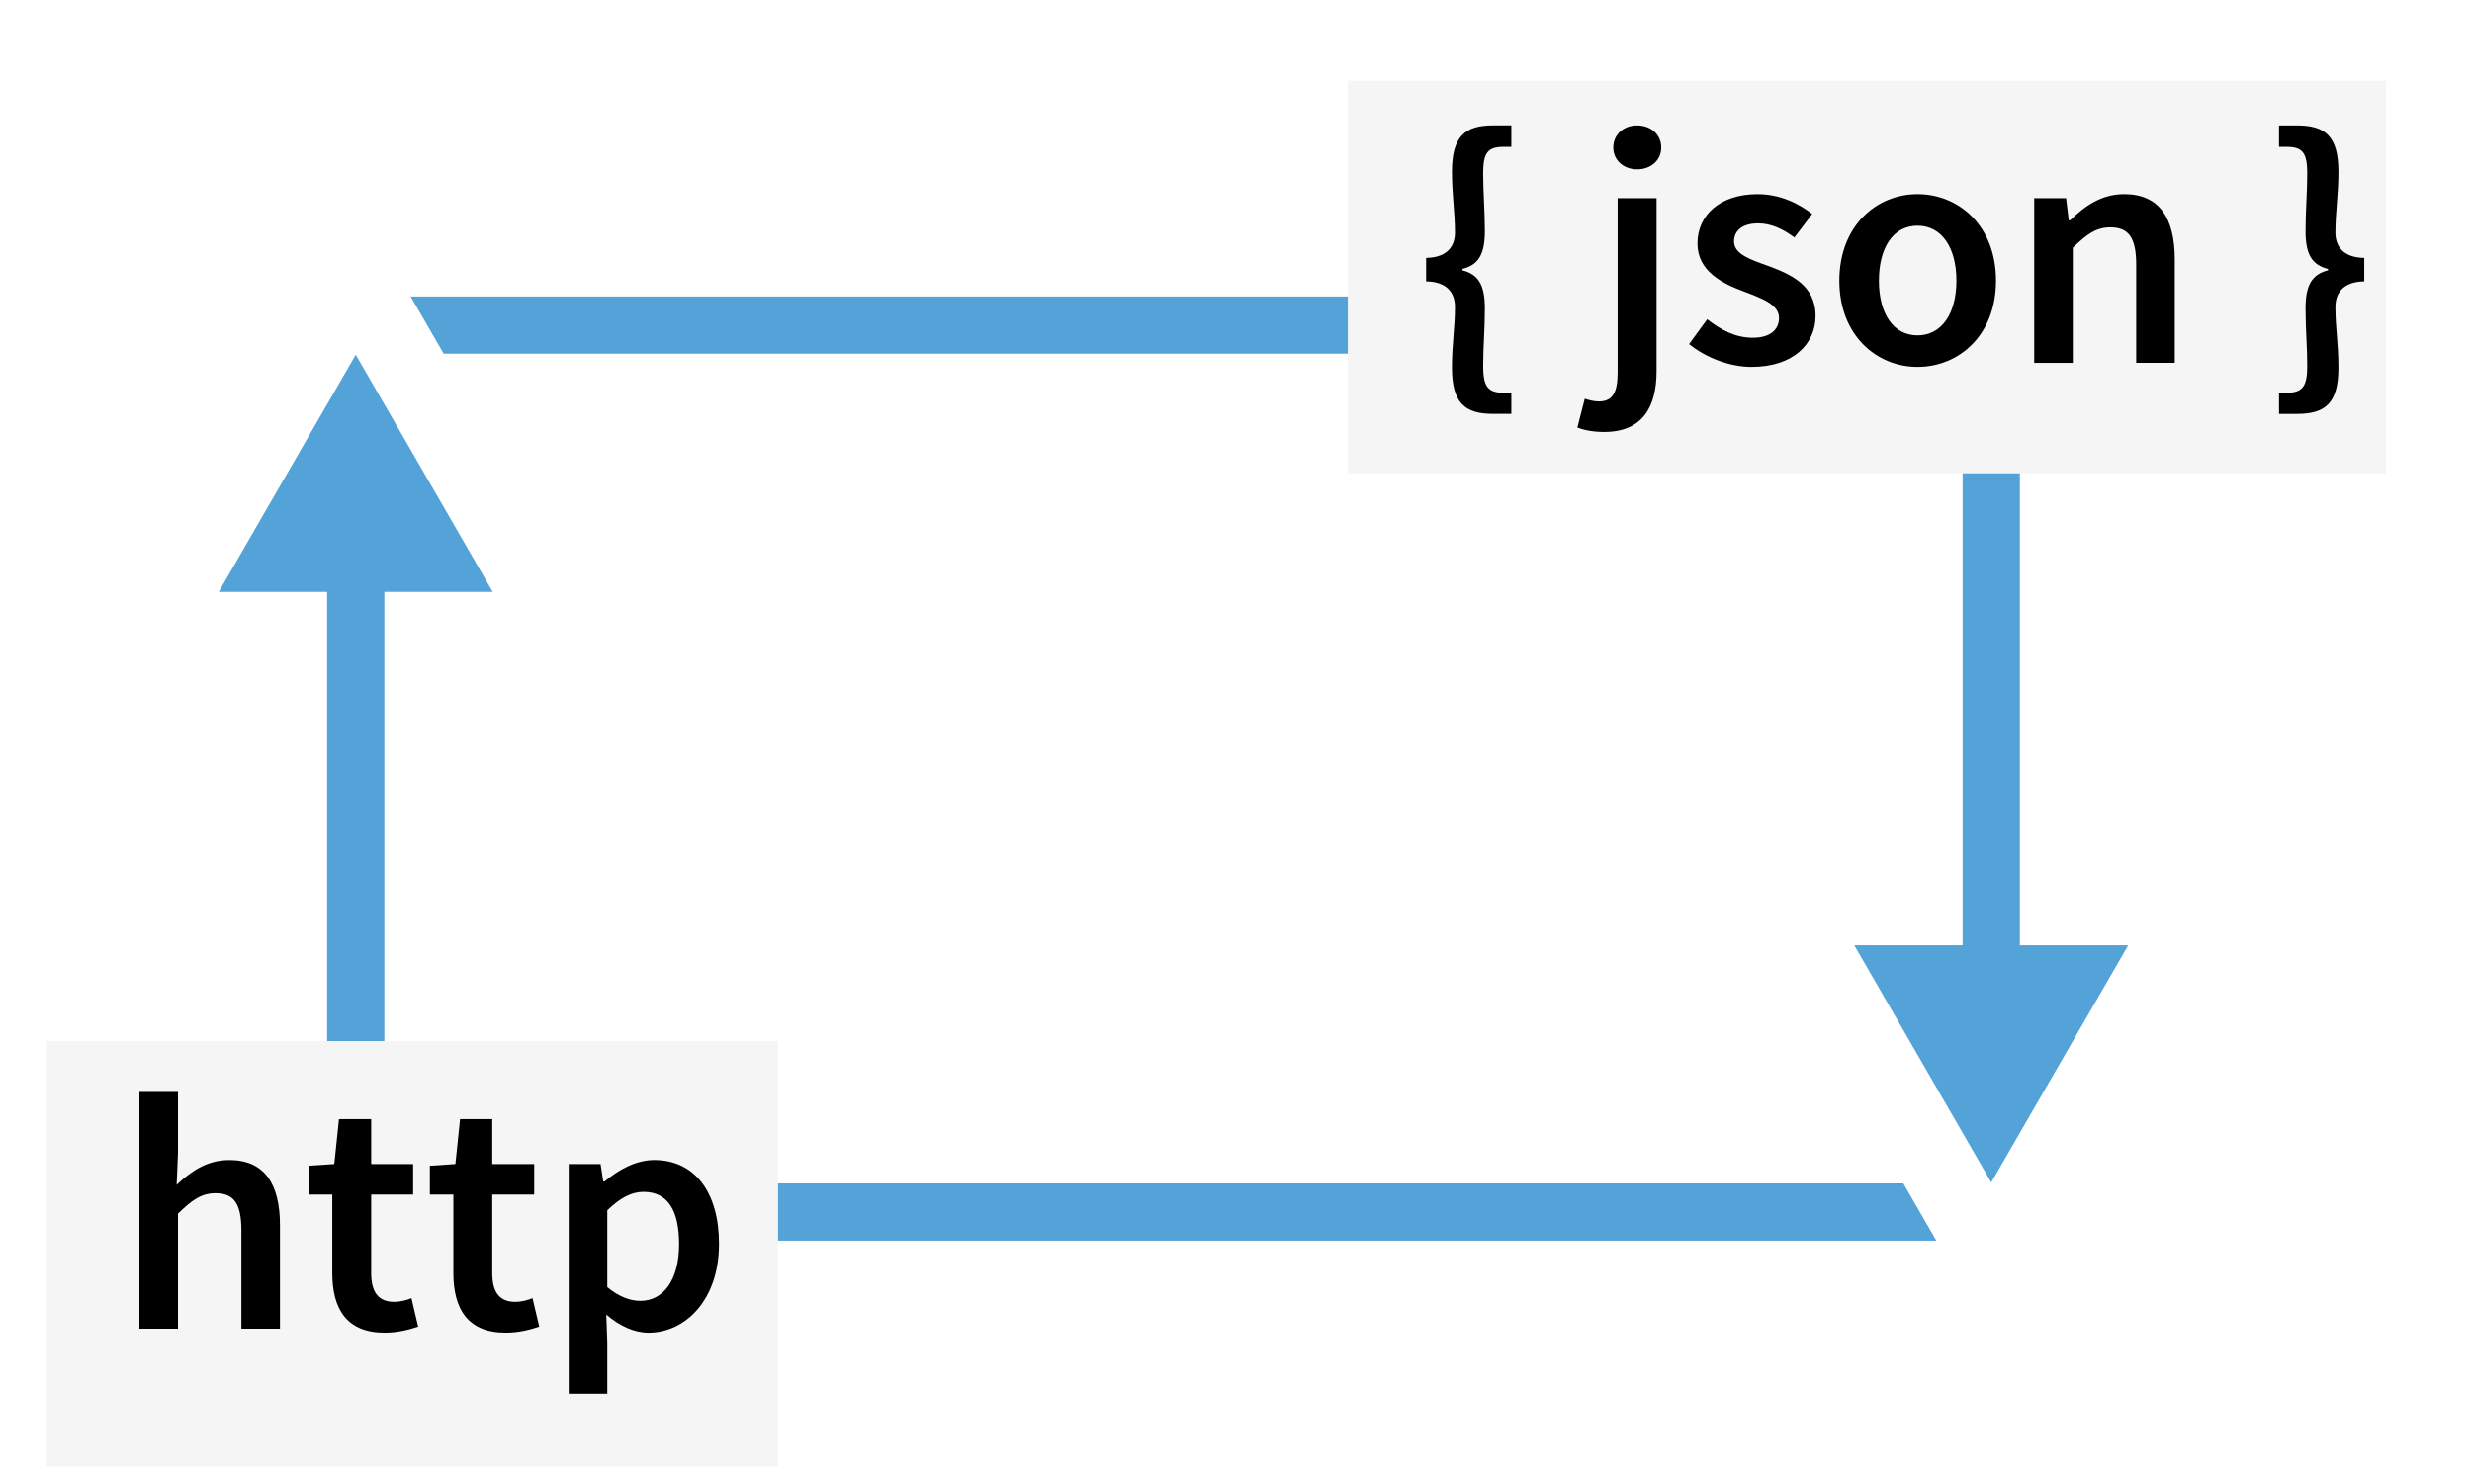
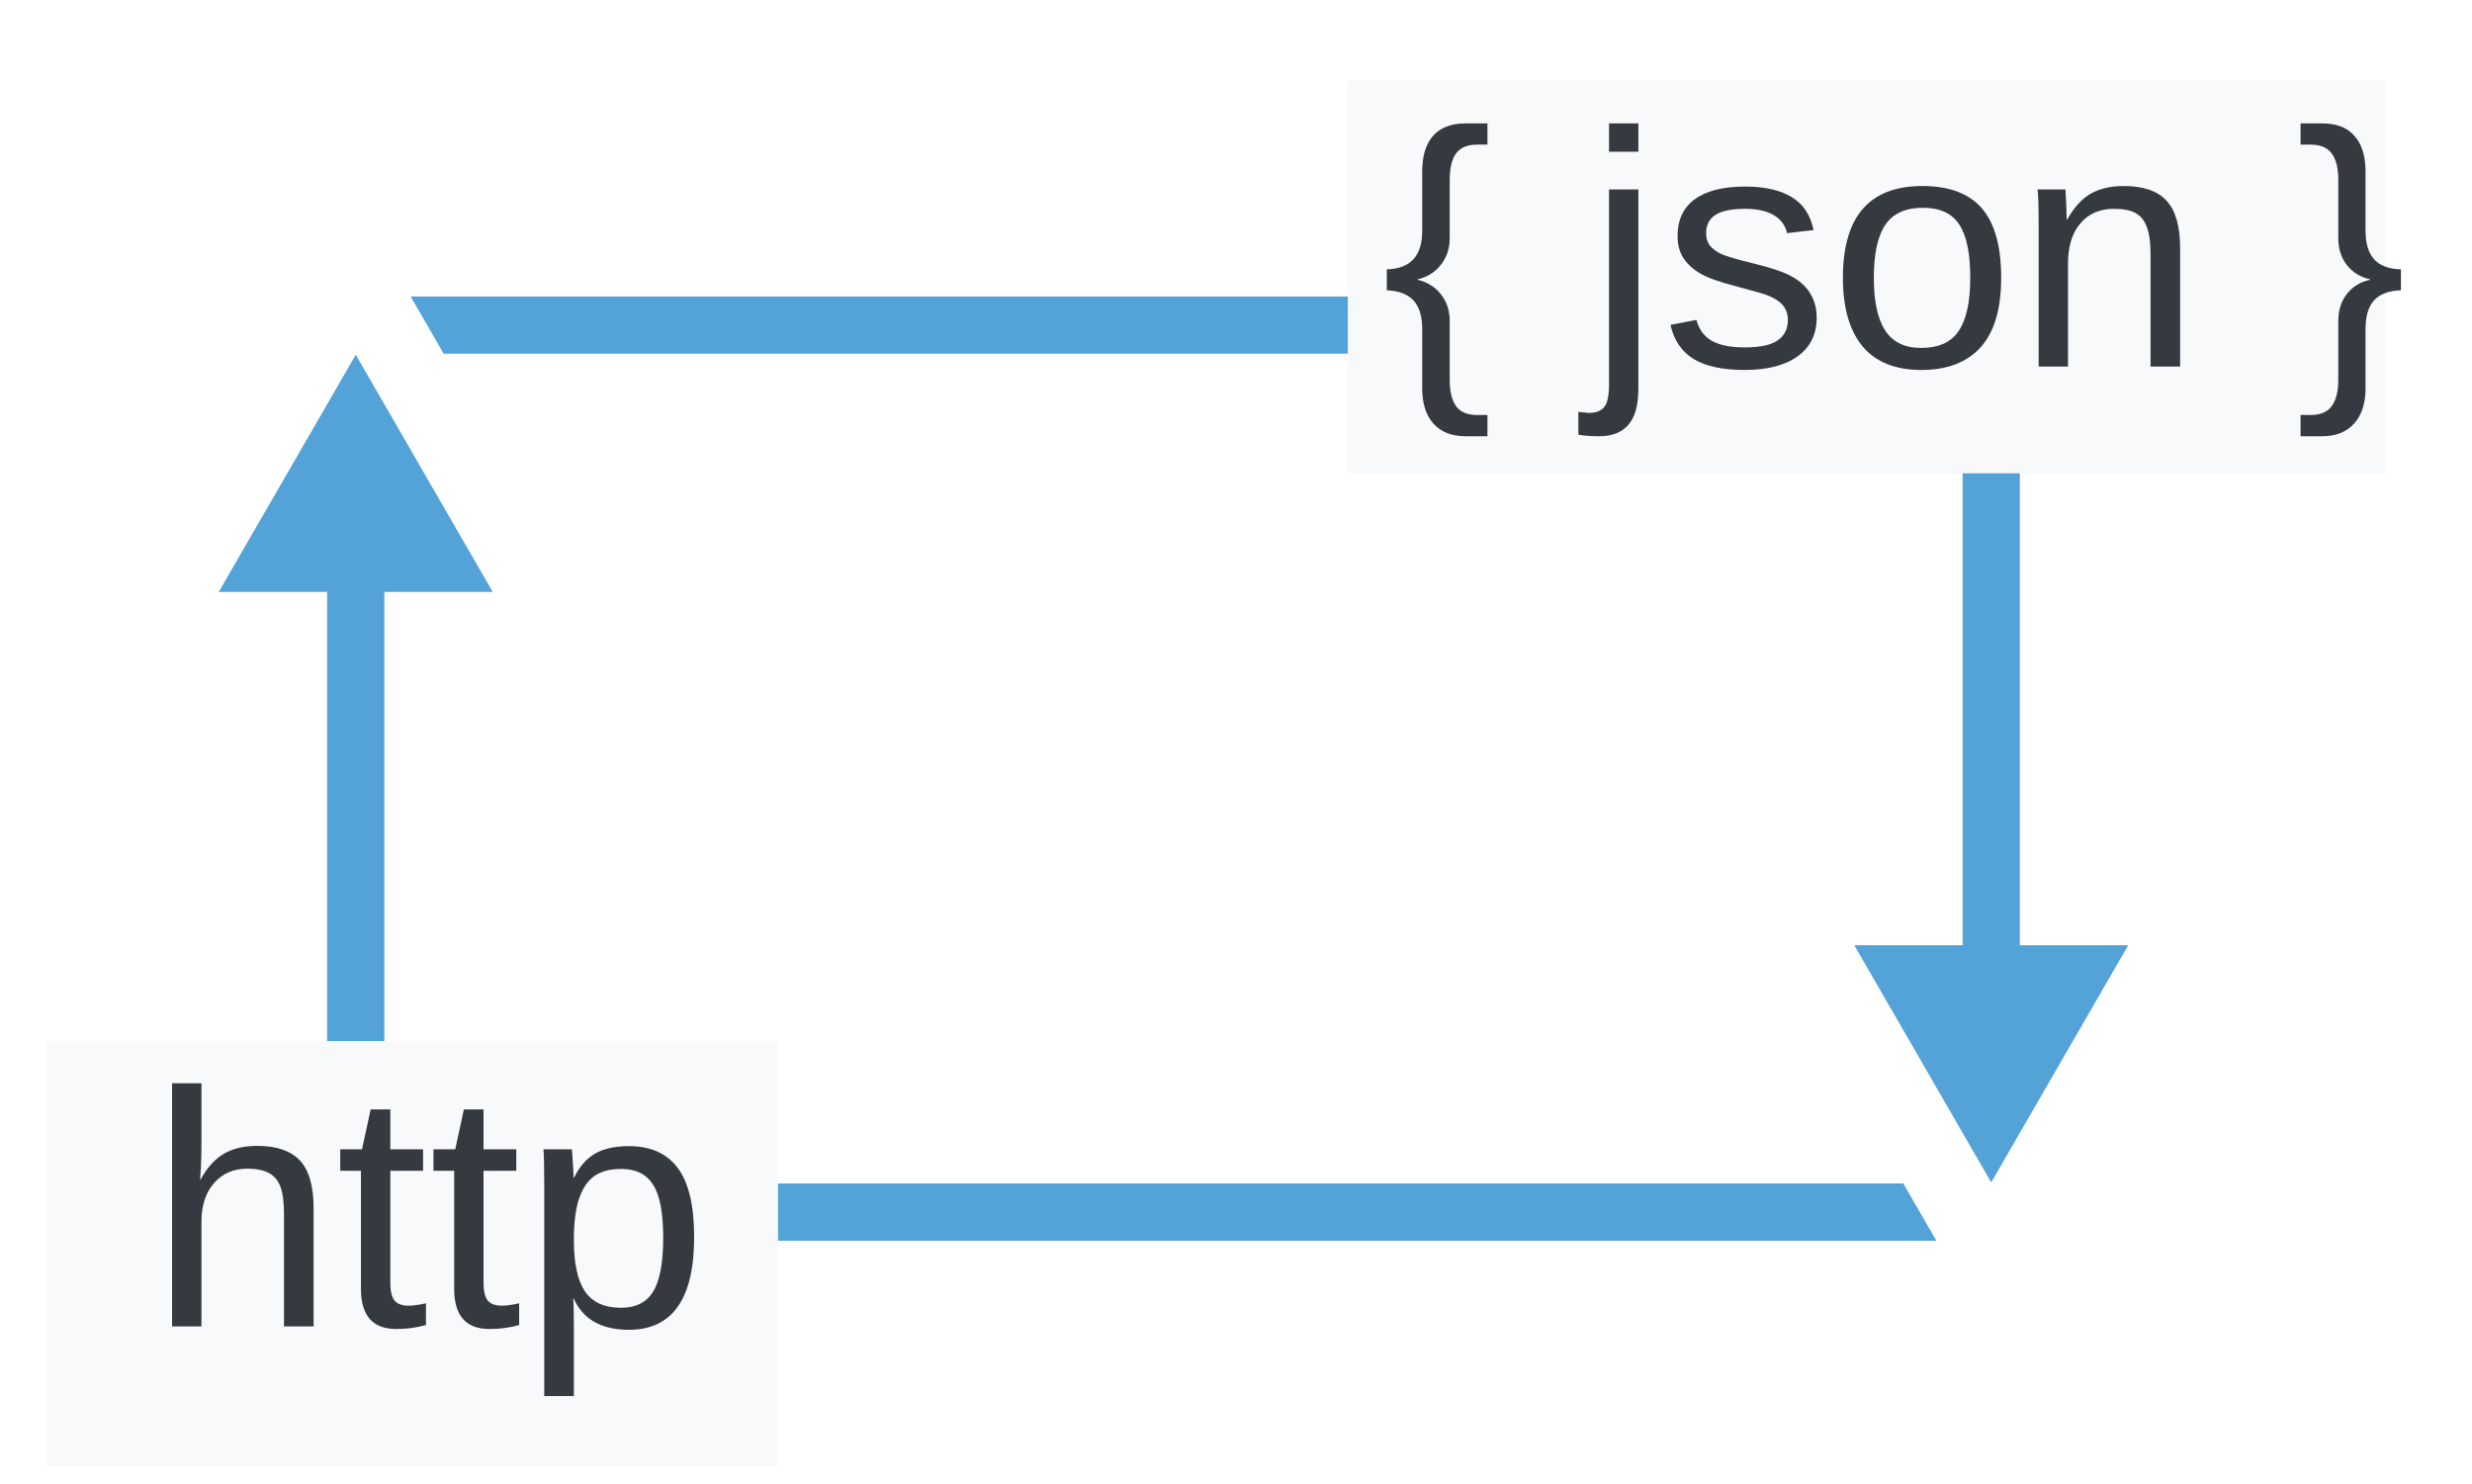
<svg xmlns="http://www.w3.org/2000/svg" version="1.1" id="Layer_1" x="0px" y="0px" preserveAspectRatio="xMidYMin" height="125px" viewBox="0 0 147.403 88.458" enable-background="new 0 0 147.403 88.458" xml:space="preserve">
-   <polygon fill="#53A3D8" points="24.484,17.68 26.455,21.093 117.029,21.093 117.029,57.588 120.442,57.588 120.442,17.68 " />
-   <polygon fill="#53A3D8" points="29.382,35.302 21.213,21.155 13.043,35.302 " />
-   <polygon fill="#53A3D8" points="110.566,56.369 118.735,70.516 126.905,56.369 " />
-   <polygon fill="#53A3D8" points="113.493,70.578 22.919,70.578 22.919,34.083 19.506,34.083 19.506,73.992 115.464,73.992 " />
-   <rect x="80.368" y="4.817" fill="#f5f5f5" width="61.92" height="23.411" />
  <g>
-     <path d="M86.758,18.301c0-0.74-0.38-1.5-1.72-1.521v-1.4c1.34-0.02,1.72-0.78,1.72-1.5c0-1.26-0.18-2.261-0.18-3.641               c0-2.101,0.78-2.761,2.44-2.761h1.101v1.28h-0.48c-0.94,0-1.2,0.38-1.2,1.58c0,1.12,0.101,2.241,0.101,3.441               c0,1.42-0.4,2.021-1.341,2.26v0.08c0.94,0.24,1.341,0.86,1.341,2.261c0,1.28-0.101,2.301-0.101,3.44c0,1.2,0.26,1.601,1.2,1.601               h0.48v1.261h-1.101c-1.66,0-2.44-0.641-2.44-2.761C86.579,20.481,86.758,19.601,86.758,18.301z" />
-     <path d="M96.459,11.819h2.32v10.322c0,2.08-0.801,3.621-3.121,3.621c-0.72,0-1.22-0.12-1.601-0.261l0.44-1.72               c0.26,0.08,0.54,0.16,0.84,0.16c0.881,0,1.121-0.62,1.121-1.761V11.819z M96.198,8.799c0-0.78,0.62-1.32,1.421-1.32               c0.82,0,1.44,0.54,1.44,1.32c0,0.76-0.62,1.301-1.44,1.301C96.818,10.1,96.198,9.558,96.198,8.799z" />
-     <path d="M101.799,19.041c0.88,0.68,1.72,1.101,2.72,1.101c1.061,0,1.561-0.5,1.561-1.181c0-0.82-1.06-1.18-2.101-1.58               c-1.3-0.48-2.761-1.221-2.761-2.86c0-1.721,1.381-2.941,3.581-2.941c1.36,0,2.461,0.561,3.261,1.181l-1.061,1.4               c-0.68-0.5-1.38-0.84-2.16-0.84c-0.98,0-1.44,0.46-1.44,1.08c0,0.76,0.98,1.08,2.041,1.46c1.34,0.5,2.82,1.141,2.82,2.98               c0,1.681-1.34,3.041-3.821,3.041c-1.34,0-2.76-0.58-3.721-1.36L101.799,19.041z" />
-     <path d="M114.339,11.579c2.461,0,4.681,1.881,4.681,5.161c0,3.261-2.22,5.142-4.681,5.142c-2.44,0-4.661-1.881-4.661-5.142               C109.677,13.46,111.898,11.579,114.339,11.579z M114.339,20.001c1.44,0,2.32-1.3,2.32-3.261c0-1.98-0.88-3.28-2.32-3.28               s-2.301,1.3-2.301,3.28C112.038,18.701,112.898,20.001,114.339,20.001z" />
-     <path d="M121.298,11.819h1.9l0.16,1.32h0.08c0.88-0.86,1.88-1.561,3.221-1.561c2.101,0,3.021,1.421,3.021,3.901v6.161h-2.301V15.78               c0-1.62-0.46-2.221-1.54-2.221c-0.86,0-1.42,0.42-2.24,1.221v6.861h-2.301V11.819z" />
-     <path d="M136.357,23.422c0.961,0,1.221-0.4,1.221-1.601c0-1.14-0.101-2.16-0.101-3.44c0-1.4,0.4-2.021,1.341-2.261v-0.08               c-0.94-0.239-1.341-0.84-1.341-2.26c0-1.2,0.101-2.321,0.101-3.441c0-1.2-0.26-1.58-1.221-1.58h-0.46v-1.28h1.08               c1.681,0,2.461,0.66,2.461,2.761c0,1.38-0.18,2.381-0.18,3.641c0,0.72,0.38,1.48,1.72,1.5v1.4c-1.34,0.021-1.72,0.78-1.72,1.521               c0,1.301,0.18,2.181,0.18,3.621c0,2.12-0.78,2.761-2.461,2.761h-1.08v-1.261H136.357z" />
+     <polygon fill="#53A3D8" points="24.484,17.68 26.455,21.093 117.029,21.093 117.029,57.588 120.442,57.588 120.442,17.68 " />
+     <polygon fill="#53A3D8" points="29.382,35.302 21.213,21.155 13.043,35.302 " />
+     <polygon fill="#53A3D8" points="110.566,56.369 118.735,70.516 126.905,56.369 " />
+     <polygon fill="#53A3D8" points="113.493,70.578 22.919,70.578 22.919,34.083 19.506,34.083 19.506,73.992 115.464,73.992 " />
  </g>
-   <rect x="2.787" y="62.087" fill="#f5f5f5" width="43.609" height="25.371" />
-   <g>
-     <path d="M8.313,65.12h2.3v3.641l-0.08,1.9c0.82-0.78,1.8-1.48,3.141-1.48c2.101,0,3.021,1.421,3.021,3.901v6.161h-2.301v-5.861               c0-1.62-0.46-2.221-1.54-2.221c-0.86,0-1.42,0.42-2.241,1.221v6.861h-2.3V65.12z" />
-     <path d="M19.813,71.241h-1.4v-1.72l1.521-0.101l0.28-2.681h1.92v2.681h2.5v1.82h-2.5v4.682c0,1.16,0.44,1.72,1.38,1.72               c0.34,0,0.74-0.1,1.021-0.22l0.4,1.7c-0.54,0.18-1.22,0.36-2,0.36c-2.28,0-3.121-1.44-3.121-3.561V71.241z" />
-     <path d="M27.033,71.241h-1.4v-1.72l1.521-0.101l0.28-2.681h1.92v2.681h2.5v1.82h-2.5v4.682c0,1.16,0.44,1.72,1.38,1.72               c0.34,0,0.74-0.1,1.021-0.22l0.4,1.7c-0.54,0.18-1.22,0.36-2,0.36c-2.28,0-3.121-1.44-3.121-3.561V71.241z" />
-     <path d="M36.213,80.042v3.081h-2.3V69.42h1.9l0.16,1.04h0.08c0.82-0.7,1.88-1.28,2.961-1.28c2.44,0,3.861,1.961,3.861,5.001               c0,3.361-2.021,5.302-4.201,5.302c-0.86,0-1.72-0.4-2.521-1.08L36.213,80.042z M38.194,77.582c1.3,0,2.3-1.16,2.3-3.381               c0-1.961-0.64-3.121-2.12-3.121c-0.72,0-1.4,0.36-2.161,1.101v4.581C36.933,77.362,37.613,77.582,38.194,77.582z" />
-   </g>
+   <rect class="chip" fill="#f8f9fa" x="80.368" y="4.817" width="61.92" height="23.411" />
+   <text class="chip-text" fill="#343a40" font-family="Arial, Helvetica, sans-serif" x="112.95" y="21.86" text-anchor="middle" font-size="20">{ json }</text>
+   <rect class="chip" fill="#f8f9fa" x="2.787" y="62.087" width="43.609" height="25.371" />
+   <text class="chip-text" fill="#343a40" font-family="Arial, Helvetica, sans-serif" x="25.55" y="79.1" text-anchor="middle" font-size="20">http</text>
</svg>
